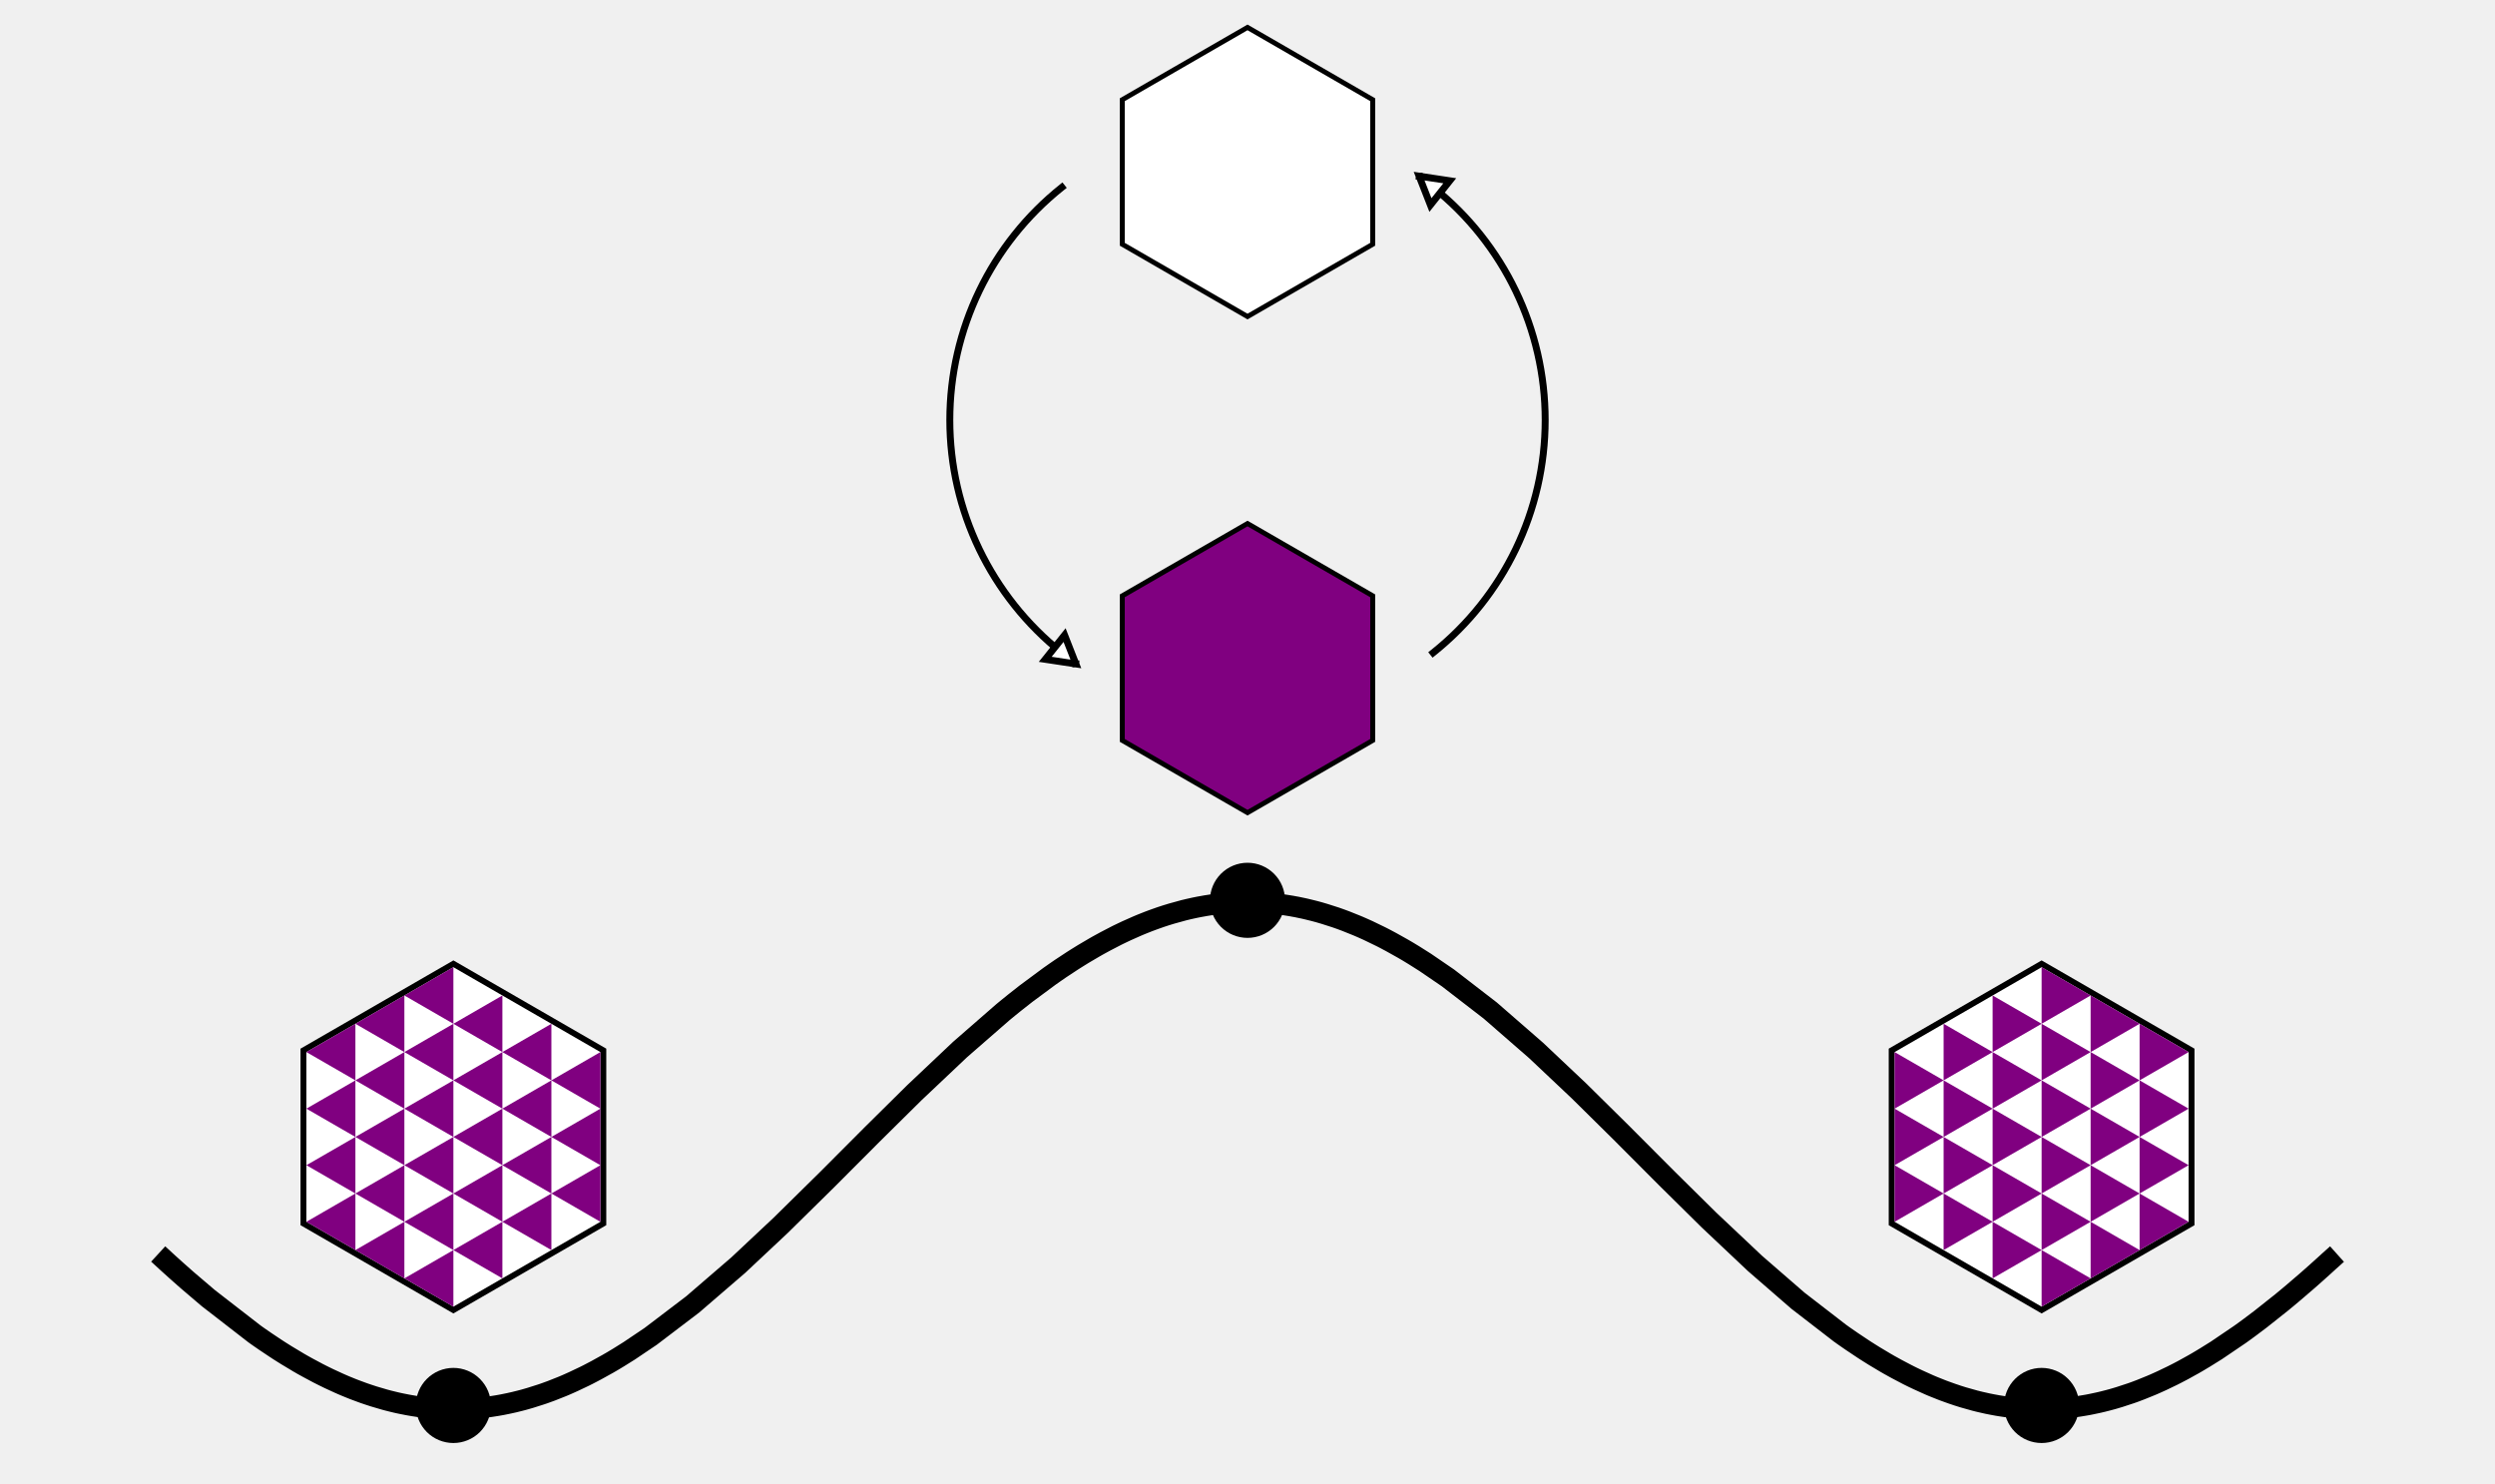
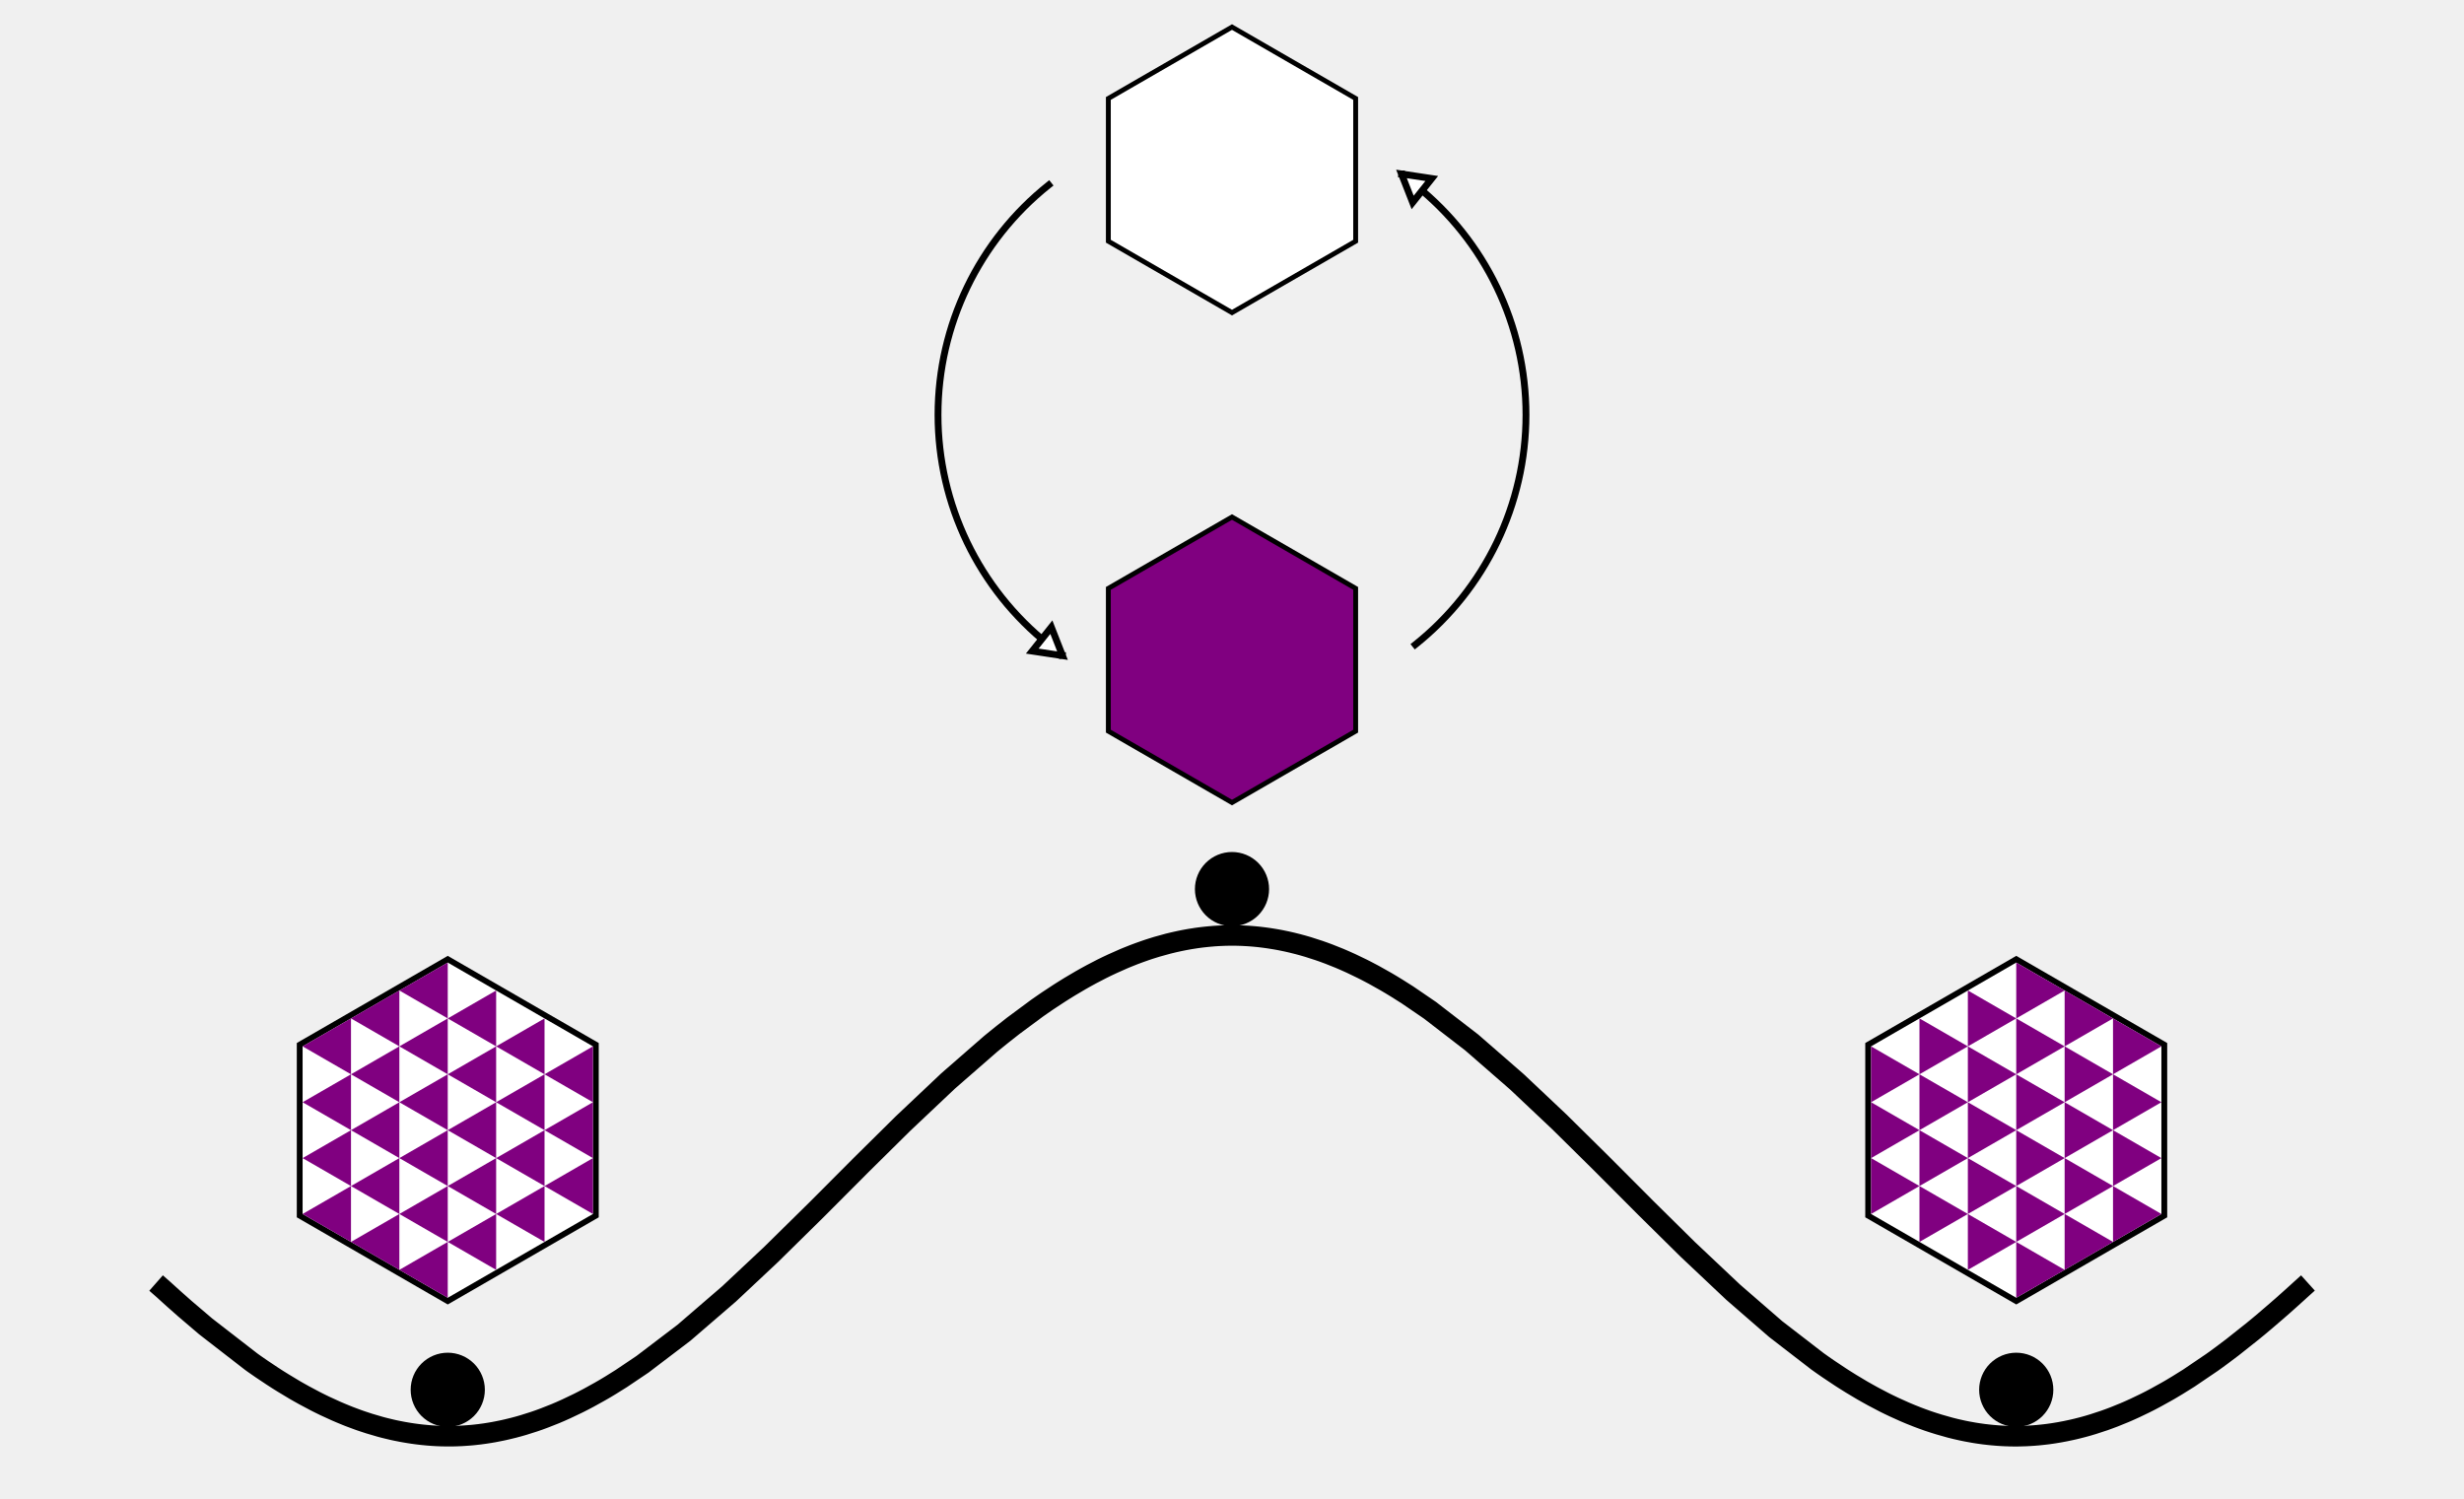
- <svg xmlns="http://www.w3.org/2000/svg" height="214pt" viewBox="0 0 360 214" width="360pt">
+ <svg xmlns="http://www.w3.org/2000/svg" height="219pt" viewBox="0 0 360 219" width="360pt">
  <clipPath id="a">
-     <path d="m17.281 126h325.438v81.602h-325.438zm0 0" />
+     <path d="m17.281 132.48h325.438v81.598h-325.438zm0 0" />
  </clipPath>
  <g clip-path="url(#a)">
-     <path d="m89.93 186.953.098.09.094.086.191.176.383.344.766.691 1.531 1.355 3.066 2.613 6.641 5.145.195.141.191.137.391.273.773.535 1.551 1.035.098.062.098.066.191.125.387.246.777.488 1.551.93.094.059.094.055.191.109.379.219.762.422 1.52.812.094.047.098.047.188.098.383.191.758.371 1.52.699.105.043.102.047.207.09.41.176.824.336.105.043.102.039.207.082.414.156.824.305.102.035.102.039.621.211.824.27 1.648.484.094.023.098.027.191.051.387.098.77.188.094.02.098.023.191.043.387.082.77.152.094.02.098.016.191.035.387.066.094.016.098.02.191.027.387.059.094.016.098.016.191.023.387.051.094.012.098.012.191.023.387.043.102.012.105.008.207.023.211.016.207.02.211.016.207.016.105.008.102.008.211.012.102.008.211.008.102.008.211.008.207.008.105.004.102.004.211.008h.105l.102.004h.105l.105.004h.938l.102-.004h.105l.105-.004h.102l.316-.012.102-.004.211-.008.102-.004.211-.008.207-.012.105-.008.102-.004.211-.016.414-.027.105-.008.102-.012.203-.016.41-.039.203-.023.207-.02.41-.051.203-.023.203-.027.41-.059.82-.129.102-.016.102-.02.207-.035.406-.074.82-.168.102-.02.102-.023.207-.047.41-.09.816-.203.098-.023.094-.027.191-.047.383-.105.762-.219 1.527-.484.094-.031.098-.035.191-.062.383-.137.762-.277 1.527-.605.105-.043.102-.043.207-.086.414-.18.828-.371 1.656-.785.102-.055.105-.051.207-.102.414-.215.828-.434 1.656-.918.098-.055.094-.059.195-.109.387-.227.773-.465 1.543-.965 3.094-2.082 6.062-4.609 6.578-5.668 6.137-5.758 6.656-6.555 6.531-6.547 6.09-6.023 6.605-6.242 6.168-5.375.105-.086.102-.086.211-.172.418-.344.836-.676 1.668-1.312 3.344-2.477.102-.074.102-.07.207-.145.41-.289.816-.562 1.641-1.082.105-.066.102-.066.203-.129.41-.258.82-.508 1.641-.965.098-.055.094-.055.191-.109.383-.211.766-.418 1.527-.793.098-.051.094-.047.191-.094.383-.184.766-.363 1.531-.68.102-.043.105-.043.207-.09.414-.168.828-.328.211-.078.207-.078.414-.152.828-.293.105-.035.102-.035.207-.066.414-.137.832-.254 1.656-.457.098-.027.293-.07.387-.094.773-.172.098-.02.094-.02.195-.039.387-.078.773-.137.098-.02.293-.047.387-.059.094-.016.098-.012.195-.027.387-.055.098-.012.094-.012.195-.023.387-.043.098-.012.098-.008.191-.02.387-.035.098-.008.094-.008.191-.016.094-.008.094-.004.191-.016.094-.004.094-.008.191-.008.094-.008.098-.004.281-.012.098-.004.188-.008.098-.004h.094l.188-.008h.098l.094-.004h.191l.094-.004h.664l.094.004h.191l.094.004h.098l.094.004h.094l.094.004.098.004.094.004.191.004.188.008.191.012.188.008.191.012.094.008.098.004.188.016.379.027.105.008.102.008.207.02.41.043.102.008.105.012.207.023.41.051.102.012.105.016.203.027.414.059.824.133.102.016.102.02.207.039.414.074.82.172.105.02.102.023.207.047.41.098.824.203.098.027.094.023.191.051.387.105.77.227 1.535.492.098.031.094.035.191.066.387.137.77.285 1.535.617.105.043.102.043.211.09.414.18.836.375 1.664.805.105.051.312.156.414.215.836.445 1.664.93.102.059.105.062.203.117.41.242.816.496 1.637 1.035 3.27 2.234 6.102 4.707 6.617 5.762 6.18 5.832 6.055 5.98 6.57 6.59 6.133 6.059 6.645 6.266 6.207 5.387 6.086 4.699.102.07.105.074.203.148.414.289.824.57 1.652 1.102.203.133.207.133.414.262.824.516 1.648.984.195.109.191.113.387.215.77.426 1.539.809.098.047.094.051.191.094.387.191.77.367 1.539.695.105.047.105.043.207.09.418.172.836.332.102.043.105.039.207.082.418.152.836.301.102.035.316.105.414.141.836.262 1.668.469.102.027.105.023.203.055.41.098.82.184.203.047.203.039.41.082.82.152.203.031.207.035.41.062.203.031.207.027.406.055.105.012.102.012.203.027.41.043.102.012.105.008.203.02.41.035.094.008.098.008.191.016.094.008.098.004.191.012.094.008.094.004.191.012.098.004.094.004.191.008.098.004.094.004.098.004h.094l.094.004.098.004h.094l.098.004h.094l.098.004h.953l.098-.004h.094l.098-.004h.094l.094-.004.098-.004h.094l.098-.004.094-.004.098-.004.191-.008.094-.004.098-.004.188-.012.098-.004.094-.008.191-.012.098-.004.094-.008.574-.047.102-.008.105-.008.207-.023.414-.043.105-.008.102-.012.207-.027.414-.051.105-.016.102-.012.621-.094.828-.137.105-.02.102-.016.207-.039.414-.082.832-.176.102-.023.105-.023.207-.047.414-.098.828-.211.098-.027.094-.027.195-.051.387-.109.773-.23 1.547-.508.098-.031.094-.035.195-.066.387-.141.773-.293 1.547-.629.094-.043.098-.039.188-.082.379-.168.758-.344 1.52-.73.094-.047.094-.051.191-.094.379-.195.758-.398 1.516-.84.105-.059.102-.062.207-.117.41-.242.82-.492 1.648-1.027 3.289-2.23.098-.066.094-.07.195-.137.383-.277.766-.562 1.535-1.156 3.074-2.438.105-.086.105-.09.215-.176.43-.355.855-.719 1.715-1.473.109-.094.105-.09.215-.188.43-.379.855-.758.105-.098.109-.098.215-.191.426-.387.109-.094.105-.098.215-.195.109-.098.211-.195.109-.098" fill="none" stroke="#000" stroke-linecap="square" stroke-miterlimit="3.25" stroke-width="3" transform="translate(-66 -5)" />
+     <path d="m89.93 193.457.098.086.094.09.191.172.383.348.766.691 1.531 1.355 3.066 2.613 6.641 5.145.195.141.191.137.391.273.773.535 1.551 1.035.195.125.191.125.387.25.777.484 1.551.934.094.055.094.059.191.109.379.215.762.426 1.52.809.094.051.098.047.188.098.383.191.758.371 1.52.695.105.047.102.047.207.086.41.176.824.34.105.039.102.043.207.082.414.156.824.305.102.035.102.039.621.211.824.27 1.648.484.094.023.098.027.191.051.387.098.77.184.094.023.098.023.191.043.387.082.77.152.094.02.098.016.191.035.387.066.094.016.098.016.191.031.387.059.094.016.098.012.191.027.387.051.094.012.098.012.191.023.387.043.102.012.105.008.207.02.105.012.105.008.207.02.211.016.207.016.105.008.102.008.211.012.102.004.105.008.105.004.102.008.211.008.207.008.105.004.102.004.105.004h.105l.105.004h.102l.105.004h.105l.102.004h.73l.105-.004h.207l.105-.004.102-.004h.105l.211-.008.102-.004.211-.008.102-.004.211-.008.207-.012.105-.008.102-.004.211-.016.414-.031.105-.008.305-.023.41-.039.203-.023.207-.023.41-.047.102-.012.102-.016.203-.027.41-.055.82-.129.102-.02.102-.016.207-.035.406-.078.82-.164.102-.023.102-.02.207-.047.41-.094.816-.199.098-.023.094-.027.574-.152.762-.219 1.527-.484.094-.031.098-.035.574-.199.762-.281 1.527-.602.105-.043.102-.043.207-.09.414-.176.828-.371 1.656-.789.102-.051.105-.051.621-.316.828-.434 1.656-.918.098-.059.094-.055.195-.109.387-.227.773-.465 1.543-.965 3.094-2.082 6.062-4.609 6.578-5.668 6.137-5.758 6.656-6.555 6.531-6.551 6.09-6.023 6.605-6.238 6.168-5.379.105-.086.102-.086.211-.172.418-.34.836-.676 1.668-1.312 3.344-2.477.203-.148.207-.145.41-.285.816-.562 1.641-1.082.105-.066.102-.066.203-.129.41-.258.82-.508 1.641-.969.098-.051.094-.055.191-.109.383-.215.766-.418 1.527-.793.098-.047.094-.047.574-.281.766-.359 1.531-.68.102-.047.105-.043.207-.086.414-.168.828-.328.211-.078.207-.078.414-.152.828-.293.105-.035.102-.035.207-.07.414-.133.832-.258 1.656-.457.391-.094.387-.094.773-.172.098-.02.094-.02.195-.039.387-.078.773-.141.391-.062.387-.059.094-.016.098-.016.195-.027.387-.051.098-.012.094-.012.195-.023.387-.043.098-.012.098-.008.191-.02.387-.035.098-.008.094-.008.191-.016.188-.016.191-.012.094-.004.094-.008.191-.012.094-.004.098-.004.281-.012.098-.004.188-.008.098-.004.094-.004h.094l.094-.004h.098l.094-.004h.094l.098-.004h.852l.098.004h.188l.098.004h.094l.188.008.098.004h.094l.191.008.188.008.191.012.188.008.191.012.094.004.098.008.188.012.379.031.105.008.102.008.207.02.41.039.102.012.105.012.207.023.41.051.102.012.105.016.203.027.414.059.824.133.102.016.102.02.207.035.414.078.82.168.105.023.102.023.207.047.41.094.824.207.098.023.094.027.191.051.387.105.77.223 1.535.496.098.031.094.035.191.066.387.137.77.285 1.535.613.105.047.102.043.211.09.414.18.836.375 1.664.801.105.055.312.156.414.215.836.441 1.664.934.102.059.105.059.203.121.41.242.816.496 1.637 1.035 3.27 2.234 6.102 4.707 6.617 5.762 6.18 5.832 6.055 5.98 6.57 6.59 6.133 6.059 6.645 6.266 6.207 5.387 6.086 4.695.102.074.105.074.203.145.414.293.824.57 1.652 1.102.203.133.207.133.414.262.824.516 1.648.984.195.109.191.109.387.219.77.426 1.539.809.098.047.094.051.191.094.387.191.77.367 1.539.695.105.043.105.047.207.086.418.176.836.332.102.043.105.039.207.078.418.156.836.301.102.035.316.105.414.137.836.262 1.668.473.102.023.105.027.203.051.41.102.82.184.102.023.102.02.203.043.41.082.82.148.102.02.102.016.207.035.41.062.102.016.102.012.207.031.406.055.105.012.305.035.41.047.102.008.105.012.203.02.41.035.094.008.098.008.191.016.094.004.098.008.191.012.094.008.094.004.191.012.098.004.094.004.191.008.098.004.094.004h.098l.188.008.098.004h.094l.098.004h.191l.094.004h.766l.094-.004h.191l.098-.004.094-.004h.094l.098-.004.094-.004h.098l.094-.004.098-.004.191-.008.094-.004.098-.008.188-.008.098-.004.094-.008.191-.012.098-.008.094-.004.574-.047.102-.008.105-.012.207-.02.414-.043.105-.012.102-.012.207-.023.414-.051.105-.016.102-.016.207-.027.414-.062.828-.137.105-.02.102-.02.621-.117.832-.176.102-.023.105-.023.207-.047.414-.098.828-.211.098-.027.094-.027.195-.051.387-.109.773-.23 1.547-.508.098-.031.094-.035.195-.07.387-.141.773-.289 1.547-.629.094-.043.098-.039.188-.082.379-.168.758-.344 1.52-.73.094-.051.094-.047.191-.094.379-.195.758-.402 1.516-.84.105-.059.102-.059.207-.117.41-.242.82-.492 1.648-1.027 3.289-2.23.098-.066.094-.07.195-.137.383-.277.766-.562 1.535-1.156 3.074-2.438.105-.09.105-.086.215-.176.43-.355.855-.719 1.715-1.473.109-.094.105-.094.645-.562.855-.762.105-.094.109-.098.215-.191.426-.387.109-.098.105-.094.215-.195.109-.098.211-.195.109-.098" fill="none" stroke="#000" stroke-linecap="square" stroke-miterlimit="3.25" stroke-width="3" transform="translate(-66 -5)" />
  </g>
  <path d="m180 3.543-18.422 10.637v21.27l18.422 10.637 18.422-10.637v-21.27zm0 0" fill-rule="evenodd" />
  <path d="m180 4.363-17.711 10.227v20.449l17.711 10.227 17.711-10.227v-20.449zm0 0" fill="#fff" fill-rule="evenodd" />
  <path d="m180 75.133-18.422 10.633v21.273l18.422 10.633 18.422-10.633v-21.273zm0 0" fill-rule="evenodd" />
  <path d="m180 75.949-17.711 10.227v20.453l17.711 10.227 17.711-10.227v-20.453zm0 0" fill="#800080" fill-rule="evenodd" />
  <path d="m272.781 99.191c10.219-8.152 16.172-20.512 16.172-33.582 0-13.074-5.953-25.434-16.172-33.582" fill="none" stroke="#000" stroke-linecap="square" stroke-miterlimit="3.25" transform="translate(-66 -5)" />
  <path d="m270.762 30.414 1.633 4.168 2.789-3.5zm0 0" fill="#fff" fill-rule="evenodd" stroke="#000" stroke-linecap="square" stroke-miterlimit="3.25" transform="translate(-66 -5)" />
  <path d="m219.219 32.027c-10.219 8.148-16.172 20.508-16.172 33.582 0 13.07 5.953 25.43 16.172 33.582" fill="none" stroke="#000" stroke-linecap="square" stroke-miterlimit="3.25" transform="translate(-66 -5)" />
  <g fill-rule="evenodd">
    <path d="m221.238 100.801-1.633-4.164-2.789 3.496zm0 0" fill="#fff" stroke="#000" stroke-linecap="square" stroke-miterlimit="3.25" transform="translate(-66 -5)" />
-     <path d="m65.418 138.578-22.055 12.734v25.473l22.055 12.734 22.059-12.734v-25.473zm0 0" />
-     <path d="m65.418 139.559-21.207 12.246v24.488l21.207 12.246 21.211-12.246v-24.488zm0 0" fill="#fff" />
-     <path d="m65.418 164.051 7.07-4.082v8.16zm0 0" fill="#800080" />
-     <path d="m58.348 159.969 7.07-4.082v8.164zm0 0" fill="#800080" />
-     <path d="m58.348 168.129 7.07-4.078v8.16zm0 0" fill="#800080" />
-     <path d="m65.418 172.211 7.07-4.082v8.164zm0 0" fill="#800080" />
-     <path d="m72.488 168.129 7.07-4.078v8.16zm0 0" fill="#800080" />
-     <path d="m72.488 159.969 7.07-4.082v8.164zm0 0" fill="#800080" />
-     <path d="m65.418 155.887 7.07-4.082v8.164zm0 0" fill="#800080" />
-     <path d="m58.348 151.805 7.07-4.082v8.164zm0 0" fill="#800080" />
-     <path d="m51.281 155.887 7.066-4.082v8.164zm0 0" fill="#800080" />
-     <path d="m51.281 164.051 7.066-4.082v8.16zm0 0" fill="#800080" />
-     <path d="m51.281 172.211 7.066-4.082v8.164zm0 0" fill="#800080" />
-     <path d="m58.348 176.293 7.07-4.082v8.164zm0 0" fill="#800080" />
-     <path d="m65.418 180.375 7.07-4.082v8.164zm0 0" fill="#800080" />
-     <path d="m72.488 176.293 7.07-4.082v8.164zm0 0" fill="#800080" />
-     <path d="m79.559 172.211 7.07-4.082v8.164zm0 0" fill="#800080" />
-     <path d="m79.559 164.051 7.07-4.082v8.16zm0 0" fill="#800080" />
-     <path d="m79.559 155.887 7.07-4.082v8.164zm0 0" fill="#800080" />
-     <path d="m72.488 151.805 7.07-4.082v8.164zm0 0" fill="#800080" />
-     <path d="m65.418 147.723 7.07-4.082v8.164zm0 0" fill="#800080" />
-     <path d="m58.348 143.641 7.07-4.082v8.164zm0 0" fill="#800080" />
-     <path d="m51.281 147.723 7.066-4.082v8.164zm0 0" fill="#800080" />
-     <path d="m44.211 151.805 7.07-4.082v8.164zm0 0" fill="#800080" />
-     <path d="m44.211 159.969 7.07-4.082v8.164zm0 0" fill="#800080" />
-     <path d="m44.211 168.129 7.07-4.078v8.16zm0 0" fill="#800080" />
-     <path d="m44.211 176.293 7.07-4.082v8.164zm0 0" fill="#800080" />
-     <path d="m51.281 180.375 7.066-4.082v8.164zm0 0" fill="#800080" />
-     <path d="m58.348 184.457 7.07-4.082v8.164zm0 0" fill="#800080" />
-     <path d="m294.582 138.578-22.059 12.734v25.473l22.059 12.734 22.055-12.734v-25.473zm0 0" />
-     <path d="m294.582 139.559-21.211 12.246v24.488l21.211 12.246 21.207-12.246v-24.488zm0 0" fill="#fff" />
-     <path d="m301.652 168.129-7.07-4.078v8.16zm0 0" fill="#800080" />
-     <path d="m301.652 159.969-7.07-4.082v8.164zm0 0" fill="#800080" />
-     <path d="m294.582 164.051-7.07-4.082v8.16zm0 0" fill="#800080" />
-     <path d="m301.652 176.293-7.07-4.082v8.164zm0 0" fill="#800080" />
-     <path d="m308.719 172.211-7.066-4.082v8.164zm0 0" fill="#800080" />
-     <path d="m308.719 164.051-7.066-4.082v8.16zm0 0" fill="#800080" />
-     <path d="m308.719 155.887-7.066-4.082v8.164zm0 0" fill="#800080" />
-     <path d="m301.652 151.805-7.07-4.082v8.164zm0 0" fill="#800080" />
-     <path d="m294.582 155.887-7.07-4.082v8.164zm0 0" fill="#800080" />
-     <path d="m287.512 159.969-7.07-4.082v8.164zm0 0" fill="#800080" />
-     <path d="m287.512 168.129-7.07-4.078v8.16zm0 0" fill="#800080" />
-     <path d="m294.582 172.211-7.07-4.082v8.164zm0 0" fill="#800080" />
-     <path d="m301.652 184.457-7.07-4.082v8.164zm0 0" fill="#800080" />
-     <path d="m308.719 180.375-7.066-4.082v8.164zm0 0" fill="#800080" />
-     <path d="m315.789 176.293-7.07-4.082v8.164zm0 0" fill="#800080" />
-     <path d="m315.789 168.129-7.07-4.078v8.16zm0 0" fill="#800080" />
-     <path d="m315.789 159.969-7.07-4.082v8.164zm0 0" fill="#800080" />
-     <path d="m315.789 151.805-7.07-4.082v8.164zm0 0" fill="#800080" />
-     <path d="m308.719 147.723-7.066-4.082v8.164zm0 0" fill="#800080" />
-     <path d="m301.652 143.641-7.07-4.082v8.164zm0 0" fill="#800080" />
-     <path d="m294.582 147.723-7.07-4.082v8.164zm0 0" fill="#800080" />
-     <path d="m287.512 151.805-7.07-4.082v8.164zm0 0" fill="#800080" />
-     <path d="m280.441 155.887-7.07-4.082v8.164zm0 0" fill="#800080" />
-     <path d="m280.441 164.051-7.07-4.082v8.16zm0 0" fill="#800080" />
-     <path d="m280.441 172.211-7.07-4.082v8.164zm0 0" fill="#800080" />
-     <path d="m287.512 176.293-7.07-4.082v8.164zm0 0" fill="#800080" />
-     <path d="m294.582 180.375-7.07-4.082v8.164zm0 0" fill="#800080" />
+     <path d="m65.418 139.664-22.055 12.734v25.469l22.055 12.734 22.059-12.734v-25.469zm0 0" />
+     <path d="m65.418 140.645-21.207 12.242v24.492l21.207 12.242 21.211-12.242v-24.492zm0 0" fill="#fff" />
+     <path d="m65.418 165.133 7.07-4.082v8.164zm0 0" fill="#800080" />
+     <path d="m58.348 161.051 7.07-4.082v8.164zm0 0" fill="#800080" />
+     <path d="m58.348 169.215 7.07-4.082v8.164zm0 0" fill="#800080" />
+     <path d="m65.418 173.297 7.07-4.082v8.164zm0 0" fill="#800080" />
+     <path d="m72.488 169.215 7.07-4.082v8.164zm0 0" fill="#800080" />
+     <path d="m72.488 161.051 7.07-4.082v8.164zm0 0" fill="#800080" />
+     <path d="m65.418 156.969 7.07-4.082v8.164zm0 0" fill="#800080" />
+     <path d="m58.348 152.887 7.07-4.082v8.164zm0 0" fill="#800080" />
+     <path d="m51.281 156.969 7.066-4.082v8.164zm0 0" fill="#800080" />
+     <path d="m51.281 165.133 7.066-4.082v8.164zm0 0" fill="#800080" />
+     <path d="m51.281 173.297 7.066-4.082v8.164zm0 0" fill="#800080" />
+     <path d="m58.348 177.379 7.07-4.082v8.164zm0 0" fill="#800080" />
+     <path d="m65.418 181.461 7.07-4.082v8.164zm0 0" fill="#800080" />
+     <path d="m72.488 177.379 7.07-4.082v8.164zm0 0" fill="#800080" />
+     <path d="m79.559 173.297 7.07-4.082v8.164zm0 0" fill="#800080" />
+     <path d="m79.559 165.133 7.07-4.082v8.164zm0 0" fill="#800080" />
+     <path d="m79.559 156.969 7.07-4.082v8.164zm0 0" fill="#800080" />
+     <path d="m72.488 152.887 7.07-4.082v8.164zm0 0" fill="#800080" />
+     <path d="m65.418 148.805 7.07-4.082v8.164zm0 0" fill="#800080" />
+     <path d="m58.348 144.723 7.07-4.078v8.16zm0 0" fill="#800080" />
+     <path d="m51.281 148.805 7.066-4.082v8.164zm0 0" fill="#800080" />
+     <path d="m44.211 152.887 7.07-4.082v8.164zm0 0" fill="#800080" />
+     <path d="m44.211 161.051 7.07-4.082v8.164zm0 0" fill="#800080" />
+     <path d="m44.211 169.215 7.07-4.082v8.164zm0 0" fill="#800080" />
+     <path d="m44.211 177.379 7.07-4.082v8.164zm0 0" fill="#800080" />
+     <path d="m51.281 181.461 7.066-4.082v8.164zm0 0" fill="#800080" />
+     <path d="m58.348 185.543 7.07-4.082v8.16zm0 0" fill="#800080" />
+     <path d="m294.582 139.664-22.059 12.734v25.469l22.059 12.734 22.055-12.734v-25.469zm0 0" />
+     <path d="m294.582 140.645-21.211 12.242v24.492l21.211 12.242 21.207-12.242v-24.492zm0 0" fill="#fff" />
+     <path d="m301.652 169.215-7.07-4.082v8.164zm0 0" fill="#800080" />
+     <path d="m301.652 161.051-7.07-4.082v8.164zm0 0" fill="#800080" />
+     <path d="m294.582 165.133-7.07-4.082v8.164zm0 0" fill="#800080" />
+     <path d="m301.652 177.379-7.07-4.082v8.164zm0 0" fill="#800080" />
+     <path d="m308.719 173.297-7.066-4.082v8.164zm0 0" fill="#800080" />
+     <path d="m308.719 165.133-7.066-4.082v8.164zm0 0" fill="#800080" />
+     <path d="m308.719 156.969-7.066-4.082v8.164zm0 0" fill="#800080" />
+     <path d="m301.652 152.887-7.07-4.082v8.164zm0 0" fill="#800080" />
+     <path d="m294.582 156.969-7.07-4.082v8.164zm0 0" fill="#800080" />
+     <path d="m287.512 161.051-7.07-4.082v8.164zm0 0" fill="#800080" />
+     <path d="m287.512 169.215-7.07-4.082v8.164zm0 0" fill="#800080" />
+     <path d="m294.582 173.297-7.07-4.082v8.164zm0 0" fill="#800080" />
+     <path d="m301.652 185.543-7.07-4.082v8.16zm0 0" fill="#800080" />
+     <path d="m308.719 181.461-7.066-4.082v8.164zm0 0" fill="#800080" />
+     <path d="m315.789 177.379-7.07-4.082v8.164zm0 0" fill="#800080" />
+     <path d="m315.789 169.215-7.07-4.082v8.164zm0 0" fill="#800080" />
+     <path d="m315.789 161.051-7.07-4.082v8.164zm0 0" fill="#800080" />
+     <path d="m315.789 152.887-7.07-4.082v8.164zm0 0" fill="#800080" />
+     <path d="m308.719 148.805-7.066-4.082v8.164zm0 0" fill="#800080" />
+     <path d="m301.652 144.723-7.07-4.078v8.16zm0 0" fill="#800080" />
+     <path d="m294.582 148.805-7.07-4.082v8.164zm0 0" fill="#800080" />
+     <path d="m287.512 152.887-7.07-4.082v8.164zm0 0" fill="#800080" />
+     <path d="m280.441 156.969-7.07-4.082v8.164zm0 0" fill="#800080" />
+     <path d="m280.441 165.133-7.07-4.082v8.164zm0 0" fill="#800080" />
+     <path d="m280.441 173.297-7.07-4.082v8.164zm0 0" fill="#800080" />
+     <path d="m287.512 177.379-7.07-4.082v8.164zm0 0" fill="#800080" />
+     <path d="m294.582 181.461-7.07-4.082v8.164zm0 0" fill="#800080" />
    <path d="m185.418 129.91c0 1.438-.57 2.812-1.586 3.832-1.016 1.016-2.395 1.586-3.832 1.586s-2.816-.57-3.832-1.586c-1.016-1.02-1.586-2.395-1.586-3.832s.57-2.816 1.586-3.832 2.395-1.59 3.832-1.59 2.816.574 3.832 1.59 1.586 2.395 1.586 3.832zm0 0" />
-     <path d="m70.84 202.797c0 1.438-.574 2.812-1.59 3.832-1.016 1.016-2.395 1.586-3.832 1.586s-2.816-.57-3.832-1.586c-1.016-1.02-1.586-2.395-1.586-3.832s.57-2.816 1.586-3.832c1.016-1.016 2.395-1.59 3.832-1.59s2.816.574 3.832 1.59 1.59 2.395 1.59 3.832zm0 0" />
-     <path d="m300 202.797c0 1.438-.57 2.812-1.586 3.832-1.016 1.016-2.395 1.586-3.832 1.586s-2.816-.57-3.832-1.586c-1.016-1.02-1.59-2.395-1.59-3.832s.574-2.816 1.59-3.832 2.395-1.59 3.832-1.59 2.816.574 3.832 1.59c1.016 1.016 1.586 2.395 1.586 3.832zm0 0" />
+     <path d="m70.84 203.066c0 1.438-.574 2.816-1.59 3.832-1.016 1.016-2.395 1.586-3.832 1.586s-2.816-.57-3.832-1.586c-1.016-1.016-1.586-2.395-1.586-3.832s.57-2.816 1.586-3.832c1.016-1.016 2.395-1.586 3.832-1.586s2.816.57 3.832 1.586 1.59 2.395 1.59 3.832zm0 0" />
+     <path d="m300 203.066c0 1.438-.57 2.816-1.586 3.832-1.016 1.016-2.395 1.586-3.832 1.586s-2.816-.57-3.832-1.586c-1.016-1.016-1.59-2.395-1.59-3.832s.574-2.816 1.59-3.832 2.395-1.586 3.832-1.586 2.816.57 3.832 1.586c1.016 1.016 1.586 2.395 1.586 3.832zm0 0" />
  </g>
</svg>
